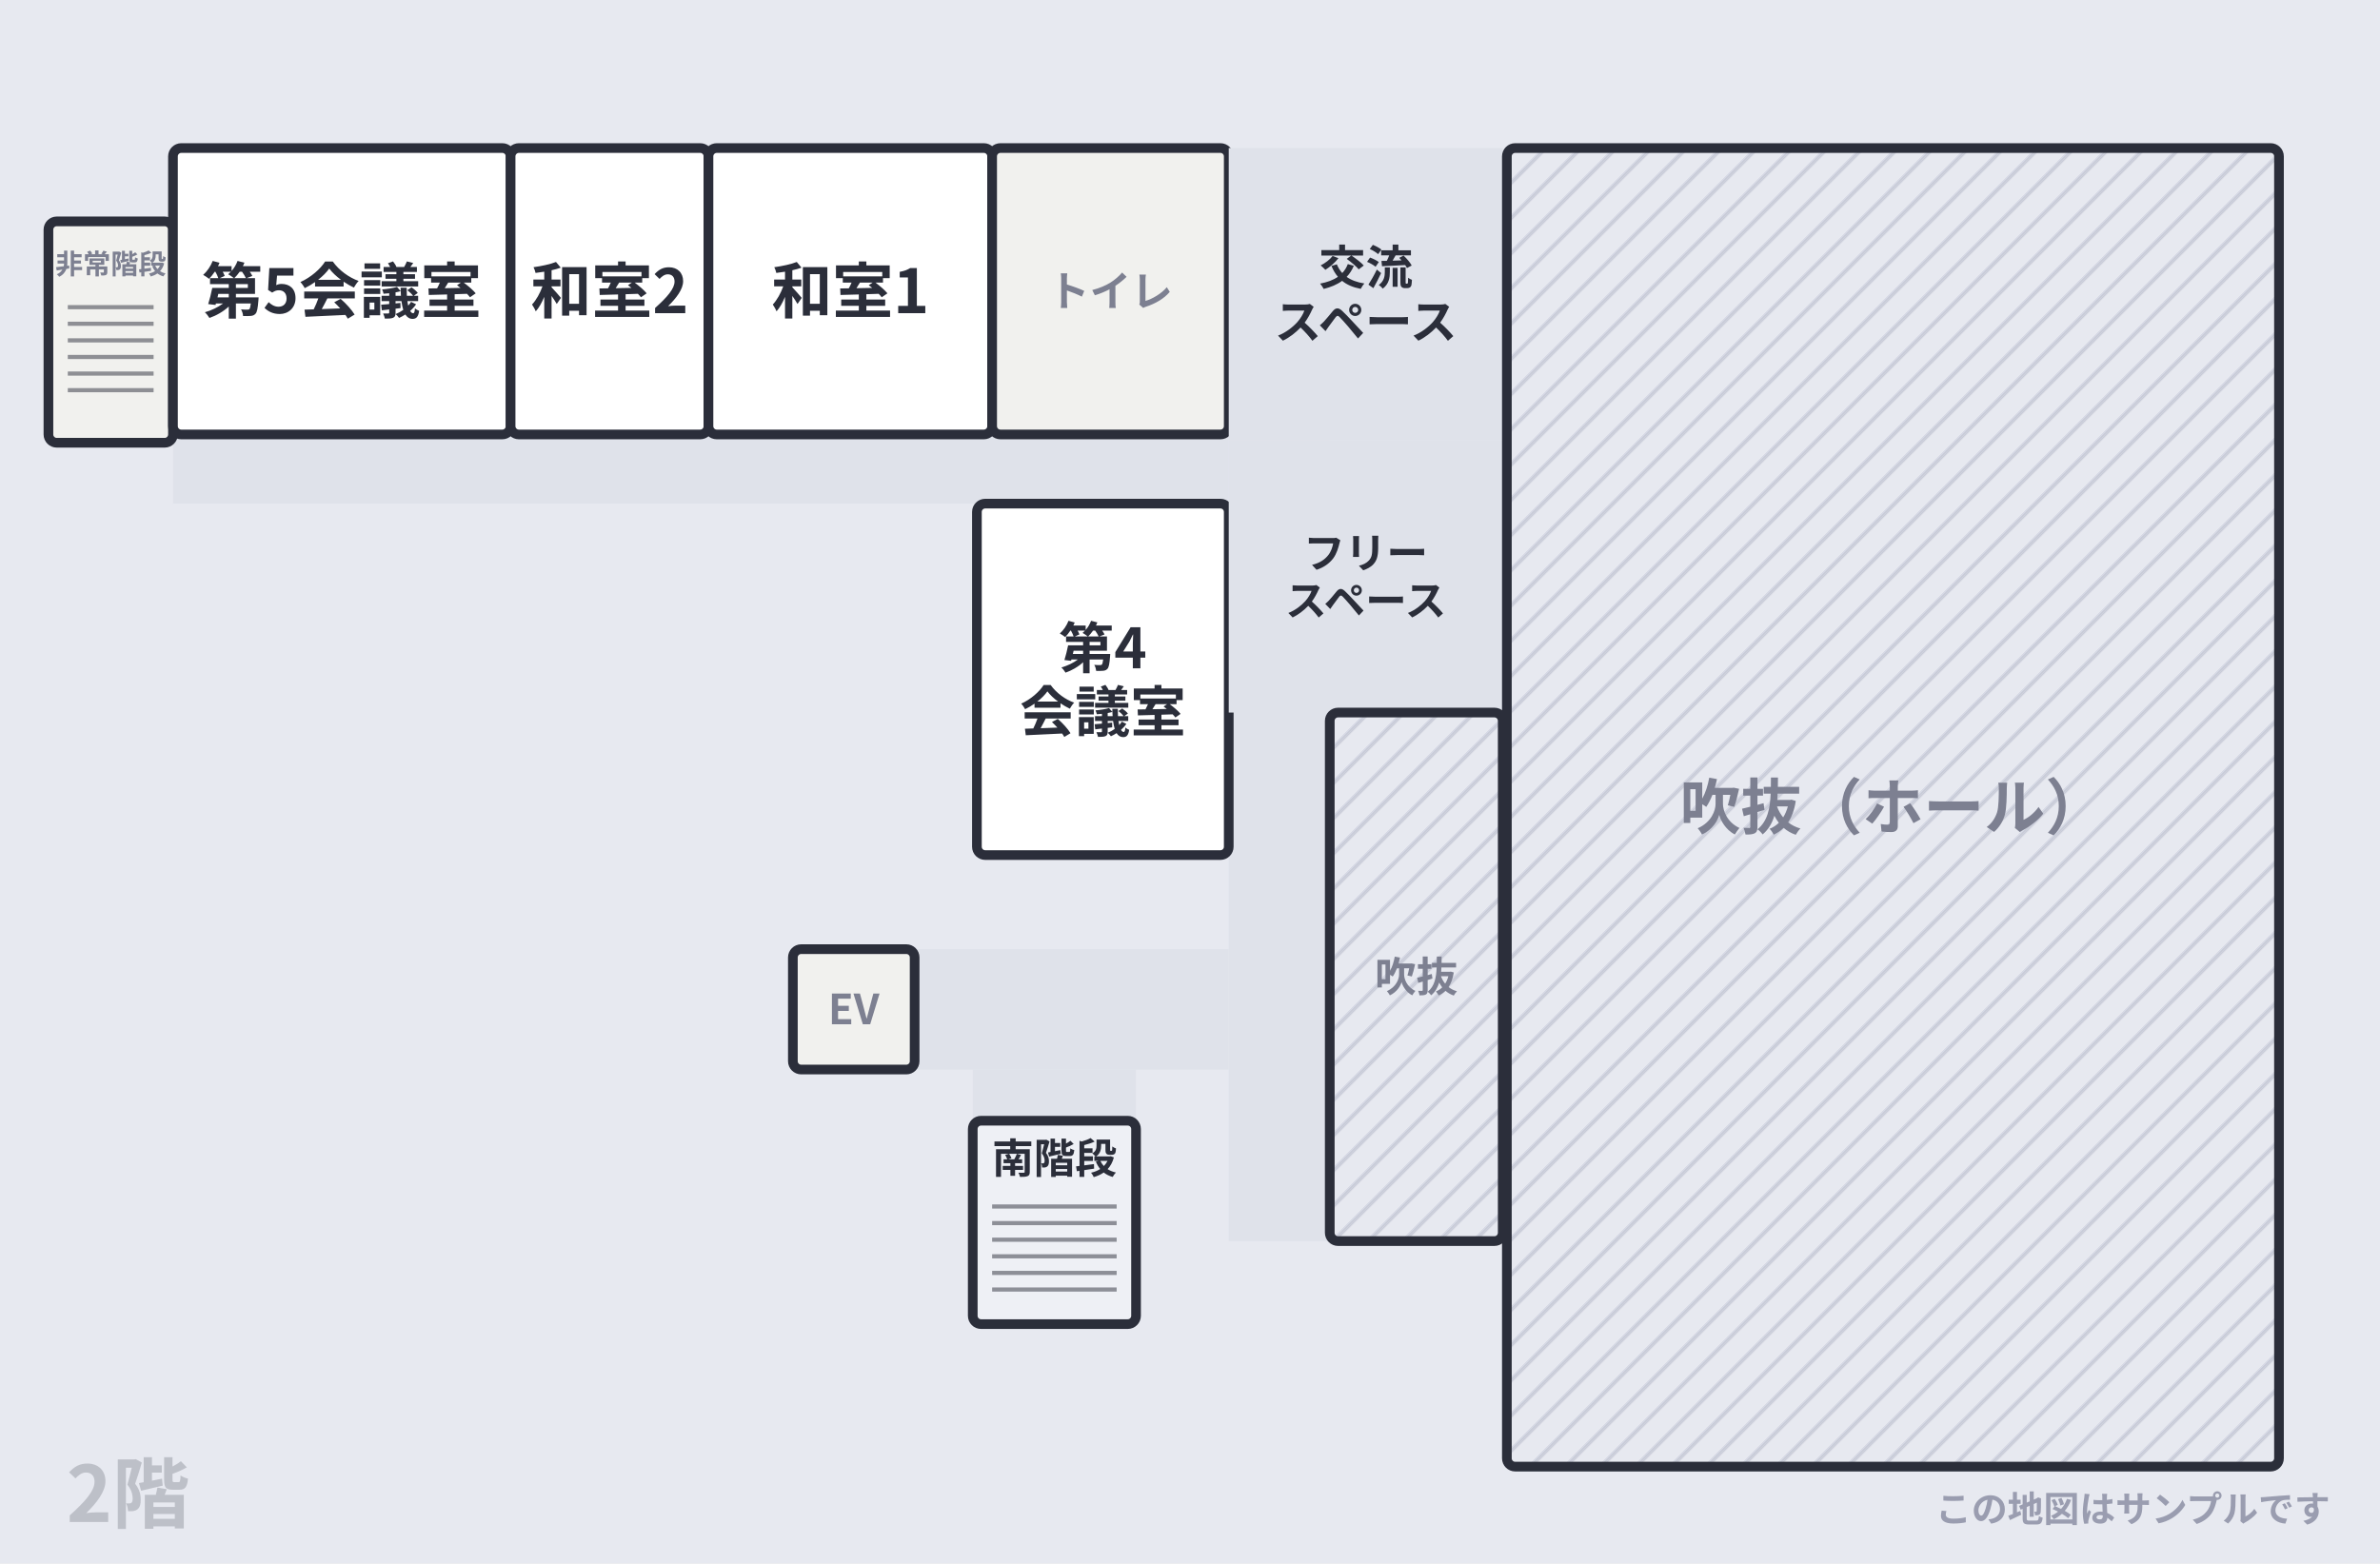
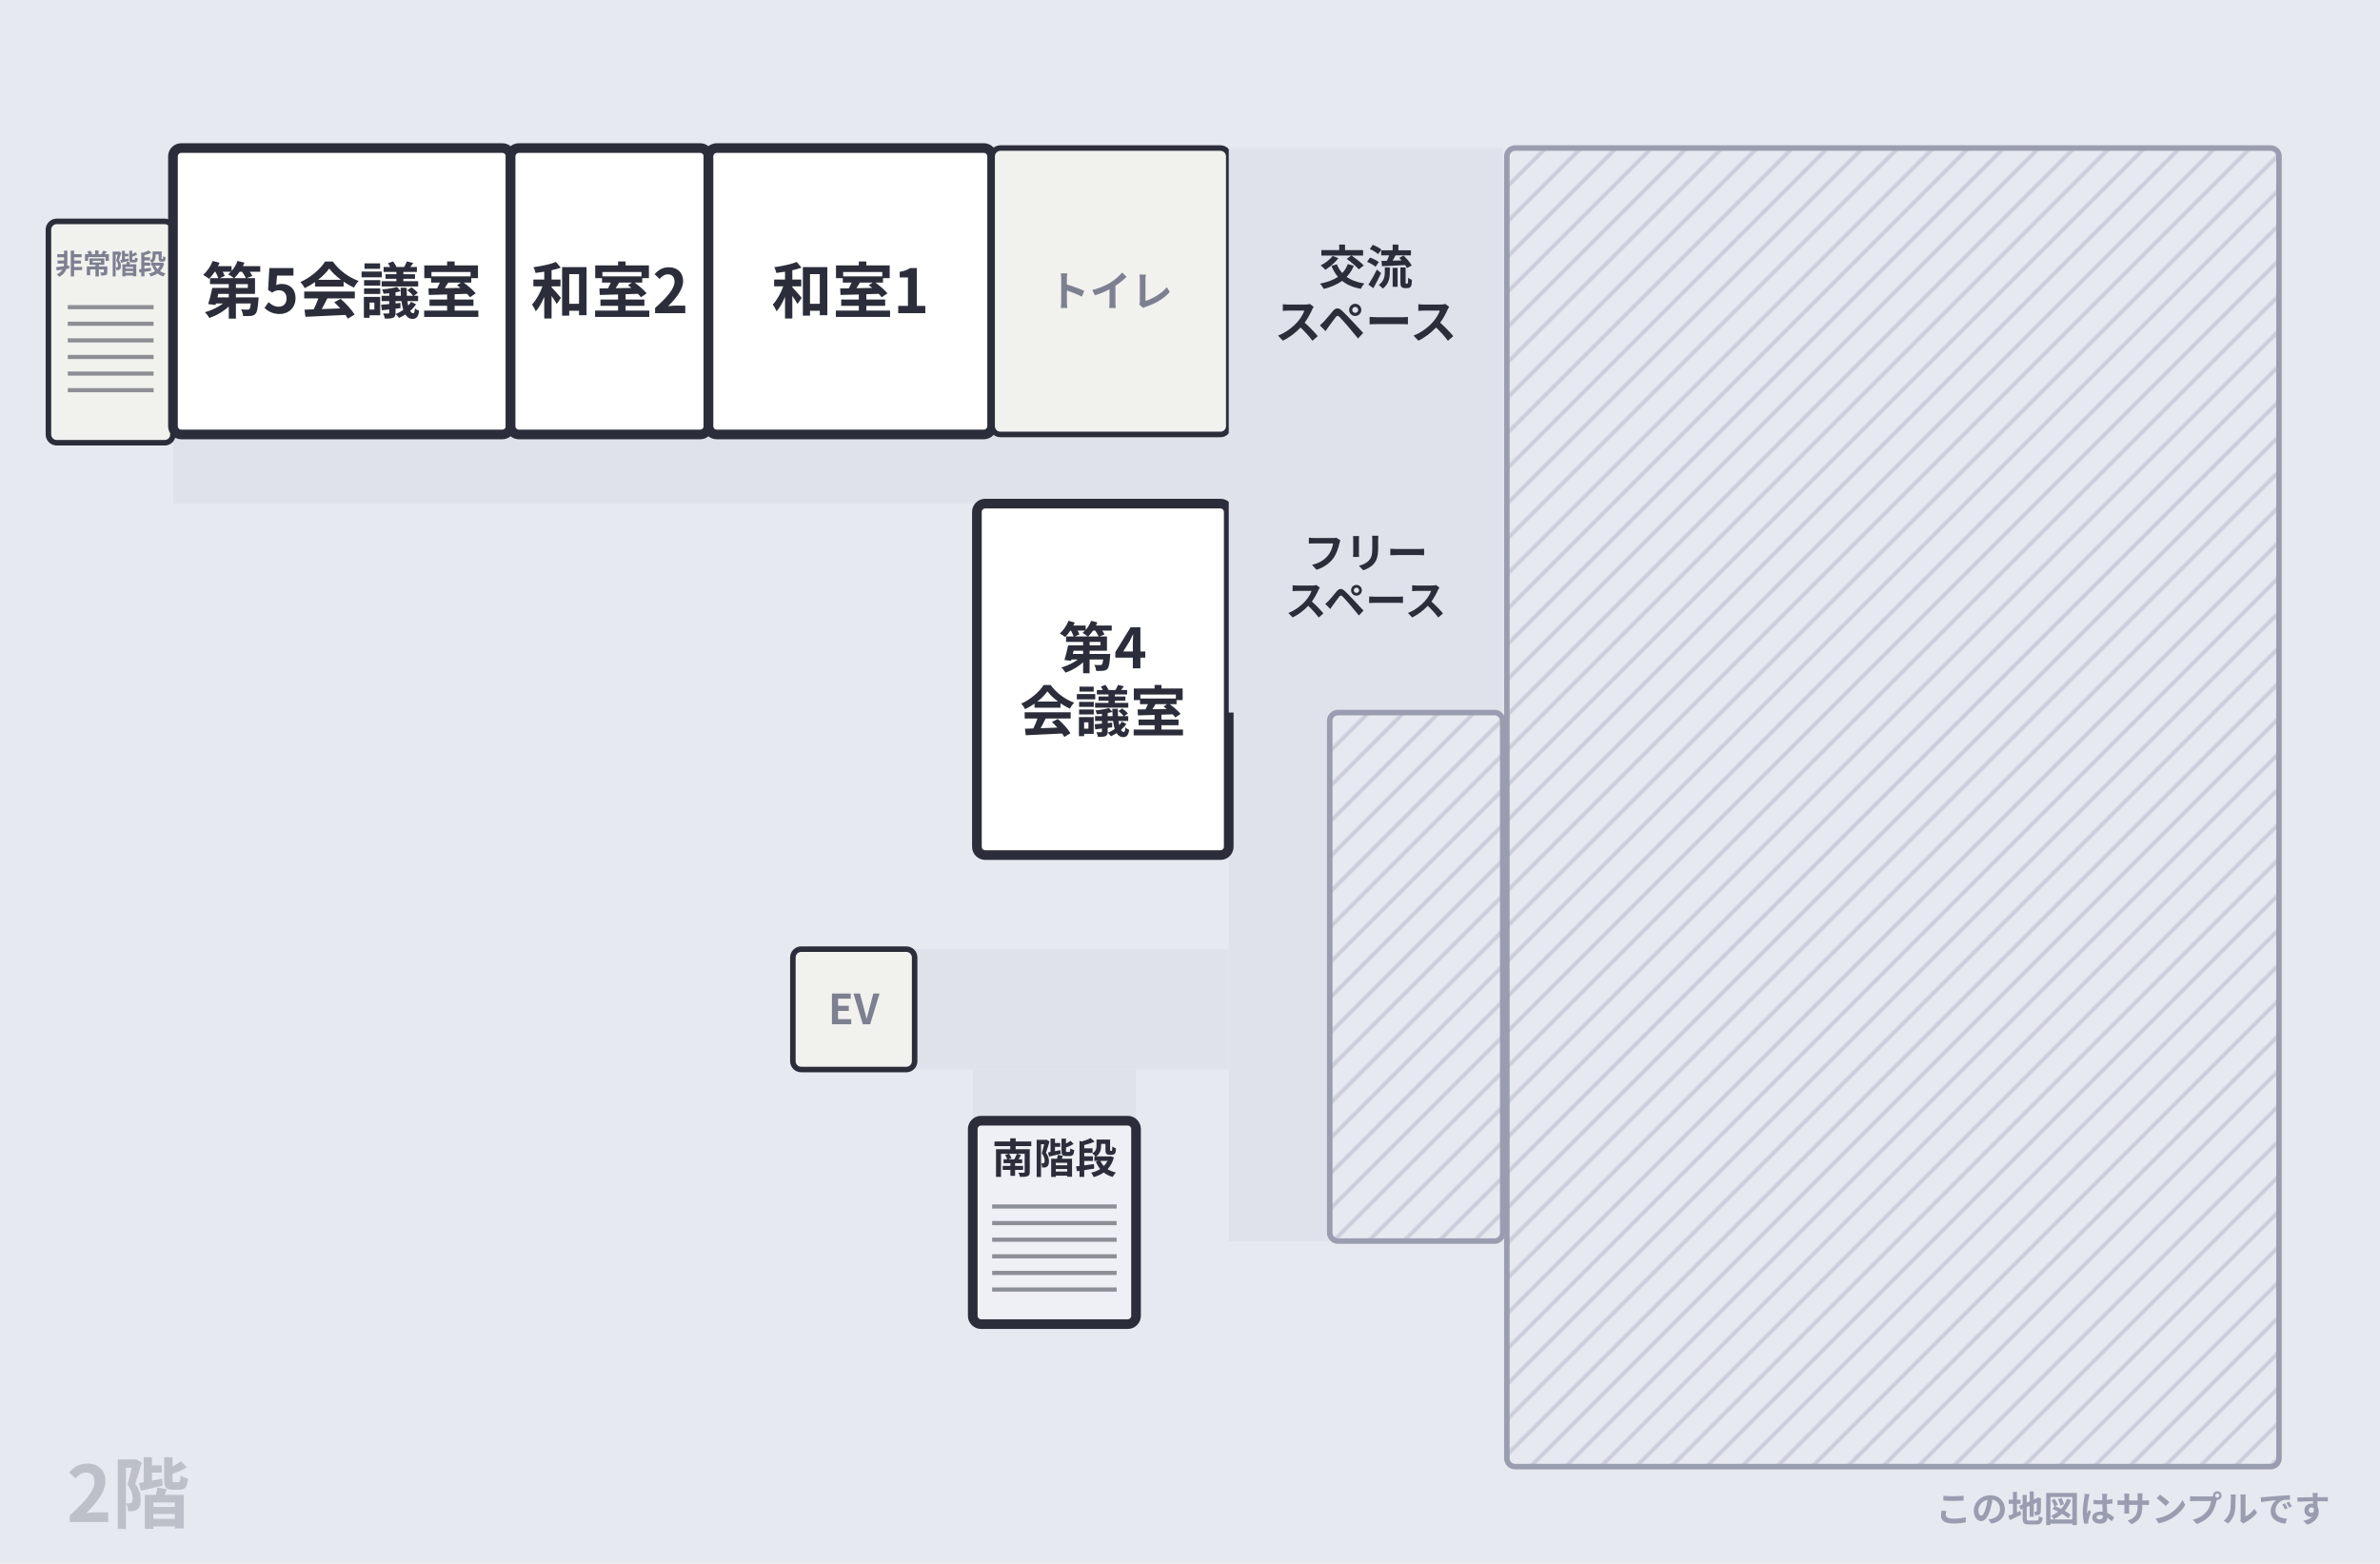
<svg xmlns="http://www.w3.org/2000/svg" viewBox="0 0 1720 1130" width="1720" height="1130">
  <rect width="1720" height="1130" fill="#e7e9f0" />
  <defs>
    <pattern id="hatch" width="18" height="18" patternUnits="userSpaceOnUse" patternTransform="rotate(45)">
      <line x1="0" y1="0" x2="0" y2="18" stroke="#c9ccd8" stroke-width="6" />
    </pattern>
  </defs>
  <rect x="125" y="314" width="763" height="50" fill="#dfe2ea" />
  <rect x="888" y="318" width="73" height="579" fill="#dfe2ea" />
  <rect x="661" y="686" width="227" height="87" fill="#dfe2ea" />
  <rect x="703" y="773" width="118" height="37" fill="#dfe2ea" />
-   <rect x="35" y="160" width="90" height="160" rx="6" fill="#f1f1ee" stroke="#2b2e3a" stroke-width="7" />
+   <rect x="35" y="160" width="90" height="160" rx="6" fill="#f1f1ee" stroke="#2b2e3a" stroke-width="4" />
  <line x1="49" y1="222" x2="111" y2="222" stroke="#2b2e3a" stroke-width="3" opacity=".5" />
  <line x1="49" y1="234" x2="111" y2="234" stroke="#2b2e3a" stroke-width="3" opacity=".5" />
  <line x1="49" y1="246" x2="111" y2="246" stroke="#2b2e3a" stroke-width="3" opacity=".5" />
  <line x1="49" y1="258" x2="111" y2="258" stroke="#2b2e3a" stroke-width="3" opacity=".5" />
  <line x1="49" y1="270" x2="111" y2="270" stroke="#2b2e3a" stroke-width="3" opacity=".5" />
  <line x1="49" y1="282" x2="111" y2="282" stroke="#2b2e3a" stroke-width="3" opacity=".5" />
  <text x="80.0" y="198" text-anchor="middle" font-family="'Hiragino Sans','Noto Sans JP','Noto Sans CJK JP','IPAGothic',sans-serif" font-size="20" font-weight="700" fill="#7d8091">非常階段</text>
  <rect x="125" y="107" width="244" height="207" rx="6" fill="#ffffff" stroke="#2b2e3a" stroke-width="7" />
  <text x="247.0" y="226.34" text-anchor="middle" font-family="'Hiragino Sans','Noto Sans JP','Noto Sans CJK JP','IPAGothic',sans-serif" font-size="44" font-weight="700" fill="#2b2e3a">第5会議室</text>
  <rect x="369" y="107" width="143" height="207" rx="6" fill="#ffffff" stroke="#2b2e3a" stroke-width="7" />
  <text x="440.5" y="226.34" text-anchor="middle" font-family="'Hiragino Sans','Noto Sans JP','Noto Sans CJK JP','IPAGothic',sans-serif" font-size="44" font-weight="700" fill="#2b2e3a">和室2</text>
  <rect x="512" y="107" width="205" height="207" rx="6" fill="#ffffff" stroke="#2b2e3a" stroke-width="7" />
  <text x="614.5" y="226.34" text-anchor="middle" font-family="'Hiragino Sans','Noto Sans JP','Noto Sans CJK JP','IPAGothic',sans-serif" font-size="44" font-weight="700" fill="#2b2e3a">和室1</text>
-   <rect x="717" y="107" width="171" height="207" rx="6" fill="#f1f1ee" stroke="#2b2e3a" stroke-width="7" />
+   <rect x="717" y="107" width="171" height="207" rx="6" fill="#f1f1ee" stroke="#2b2e3a" stroke-width="4" />
  <text x="802.5" y="221.3" text-anchor="middle" font-family="'Hiragino Sans','Noto Sans JP','Noto Sans CJK JP','IPAGothic',sans-serif" font-size="30" font-weight="700" fill="#7d8091">トイレ</text>
  <rect x="888" y="107" width="198" height="211" fill="#dfe2ea" />
  <text x="987.0" y="205.7" text-anchor="middle" font-family="'Hiragino Sans','Noto Sans JP','Noto Sans CJK JP','IPAGothic',sans-serif" font-size="34" font-weight="700" fill="#2b2e3a">交流</text>
  <text x="987.0" y="244.8" text-anchor="middle" font-family="'Hiragino Sans','Noto Sans JP','Noto Sans CJK JP','IPAGothic',sans-serif" font-size="34" font-weight="700" fill="#2b2e3a">スペース</text>
  <rect x="706" y="364" width="182" height="254" rx="6" fill="#ffffff" stroke="#2b2e3a" stroke-width="7" />
  <text x="797.0" y="483.0" text-anchor="middle" font-family="'Hiragino Sans','Noto Sans JP','Noto Sans CJK JP','IPAGothic',sans-serif" font-size="40" font-weight="700" fill="#2b2e3a">第4</text>
  <text x="797.0" y="529.0" text-anchor="middle" font-family="'Hiragino Sans','Noto Sans JP','Noto Sans CJK JP','IPAGothic',sans-serif" font-size="40" font-weight="700" fill="#2b2e3a">会議室</text>
  <rect x="888" y="318" width="198" height="197" fill="#dfe2ea" />
  <text x="987.0" y="410.5" text-anchor="middle" font-family="'Hiragino Sans','Noto Sans JP','Noto Sans CJK JP','IPAGothic',sans-serif" font-size="30" font-weight="700" fill="#2b2e3a">フリー</text>
  <text x="987.0" y="445.0" text-anchor="middle" font-family="'Hiragino Sans','Noto Sans JP','Noto Sans CJK JP','IPAGothic',sans-serif" font-size="30" font-weight="700" fill="#2b2e3a">スペース</text>
-   <rect x="961" y="515" width="125" height="382" rx="6" fill="url(#hatch)" stroke="#2b2e3a" stroke-width="7" />
-   <text x="1023.5" y="716.8" text-anchor="middle" font-family="'Hiragino Sans','Noto Sans JP','Noto Sans CJK JP','IPAGothic',sans-serif" font-size="30" font-weight="700" fill="#7d8091">吹抜</text>
-   <rect x="1089" y="107" width="558" height="953" rx="6" fill="url(#hatch)" stroke="#2b2e3a" stroke-width="7" />
-   <text x="1368.0" y="599.34" text-anchor="middle" font-family="'Hiragino Sans','Noto Sans JP','Noto Sans CJK JP','IPAGothic',sans-serif" font-size="44" font-weight="700" fill="#7d8091">吹抜（ホール）</text>
-   <rect x="573" y="686" width="88" height="87" rx="6" fill="#f1f1ee" stroke="#2b2e3a" stroke-width="7" />
+   <rect x="961" y="515" width="125" height="382" rx="6" fill="url(#hatch)" stroke="#9a9db0" stroke-width="4" />
+   <rect x="1089" y="107" width="558" height="953" rx="6" fill="url(#hatch)" stroke="#9a9db0" stroke-width="4" />
+   <rect x="573" y="686" width="88" height="87" rx="6" fill="#f1f1ee" stroke="#2b2e3a" stroke-width="4" />
  <text x="617.0" y="740.3" text-anchor="middle" font-family="'Hiragino Sans','Noto Sans JP','Noto Sans CJK JP','IPAGothic',sans-serif" font-size="30" font-weight="700" fill="#7d8091">EV</text>
  <rect x="703" y="810" width="118" height="147" rx="6" fill="#eef0f5" stroke="#2b2e3a" stroke-width="7" />
  <line x1="717" y1="872" x2="807" y2="872" stroke="#2b2e3a" stroke-width="3" opacity=".5" />
  <line x1="717" y1="884" x2="807" y2="884" stroke="#2b2e3a" stroke-width="3" opacity=".5" />
  <line x1="717" y1="896" x2="807" y2="896" stroke="#2b2e3a" stroke-width="3" opacity=".5" />
  <line x1="717" y1="908" x2="807" y2="908" stroke="#2b2e3a" stroke-width="3" opacity=".5" />
  <line x1="717" y1="920" x2="807" y2="920" stroke="#2b2e3a" stroke-width="3" opacity=".5" />
  <line x1="717" y1="932" x2="807" y2="932" stroke="#2b2e3a" stroke-width="3" opacity=".5" />
  <text x="762.0" y="848" text-anchor="middle" font-family="'Hiragino Sans','Noto Sans JP','Noto Sans CJK JP','IPAGothic',sans-serif" font-size="30" font-weight="700" fill="#2b2e3a">南階段</text>
  <text x="48" y="1100" text-anchor="start" font-family="'Hiragino Sans','Noto Sans JP','Noto Sans CJK JP','IPAGothic',sans-serif" font-size="56" font-weight="900" fill="#2b2e3a" opacity=".22">2階</text>
  <text x="1684" y="1100" text-anchor="end" font-family="'Hiragino Sans','Noto Sans JP','Noto Sans CJK JP','IPAGothic',sans-serif" font-size="26" font-weight="700" fill="#9a9db0">この地図はサンプルです</text>
</svg>
